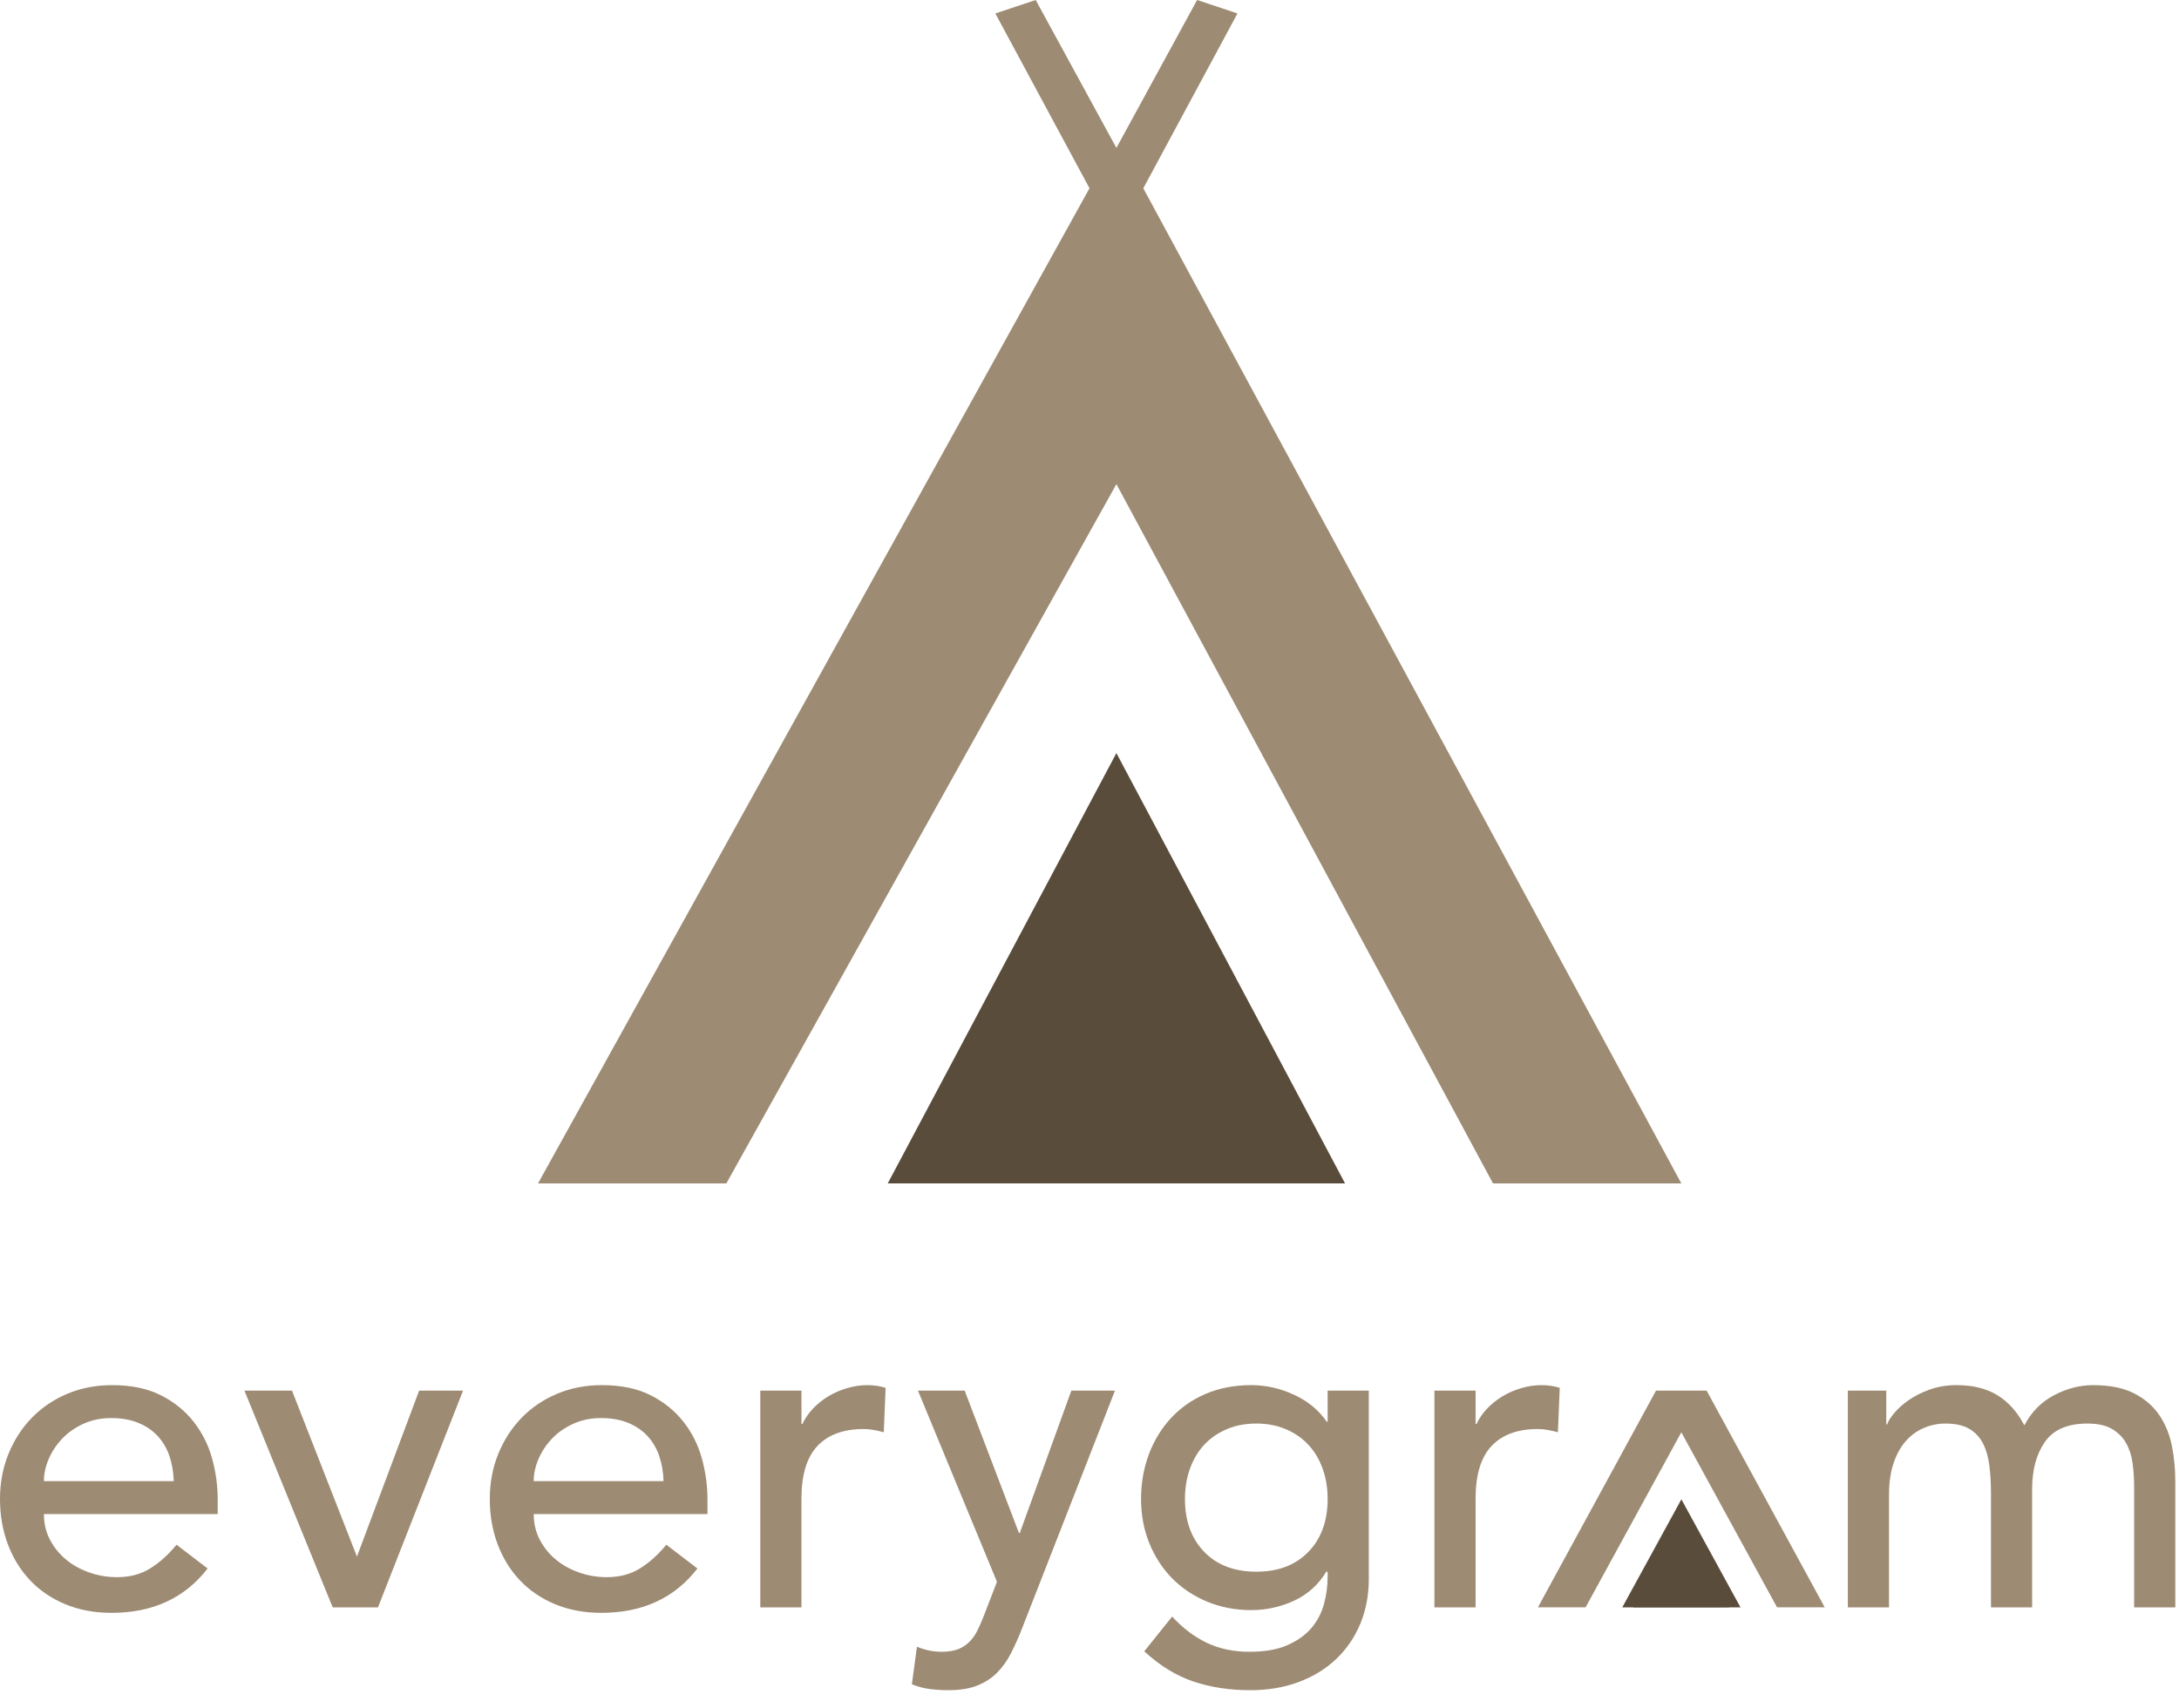
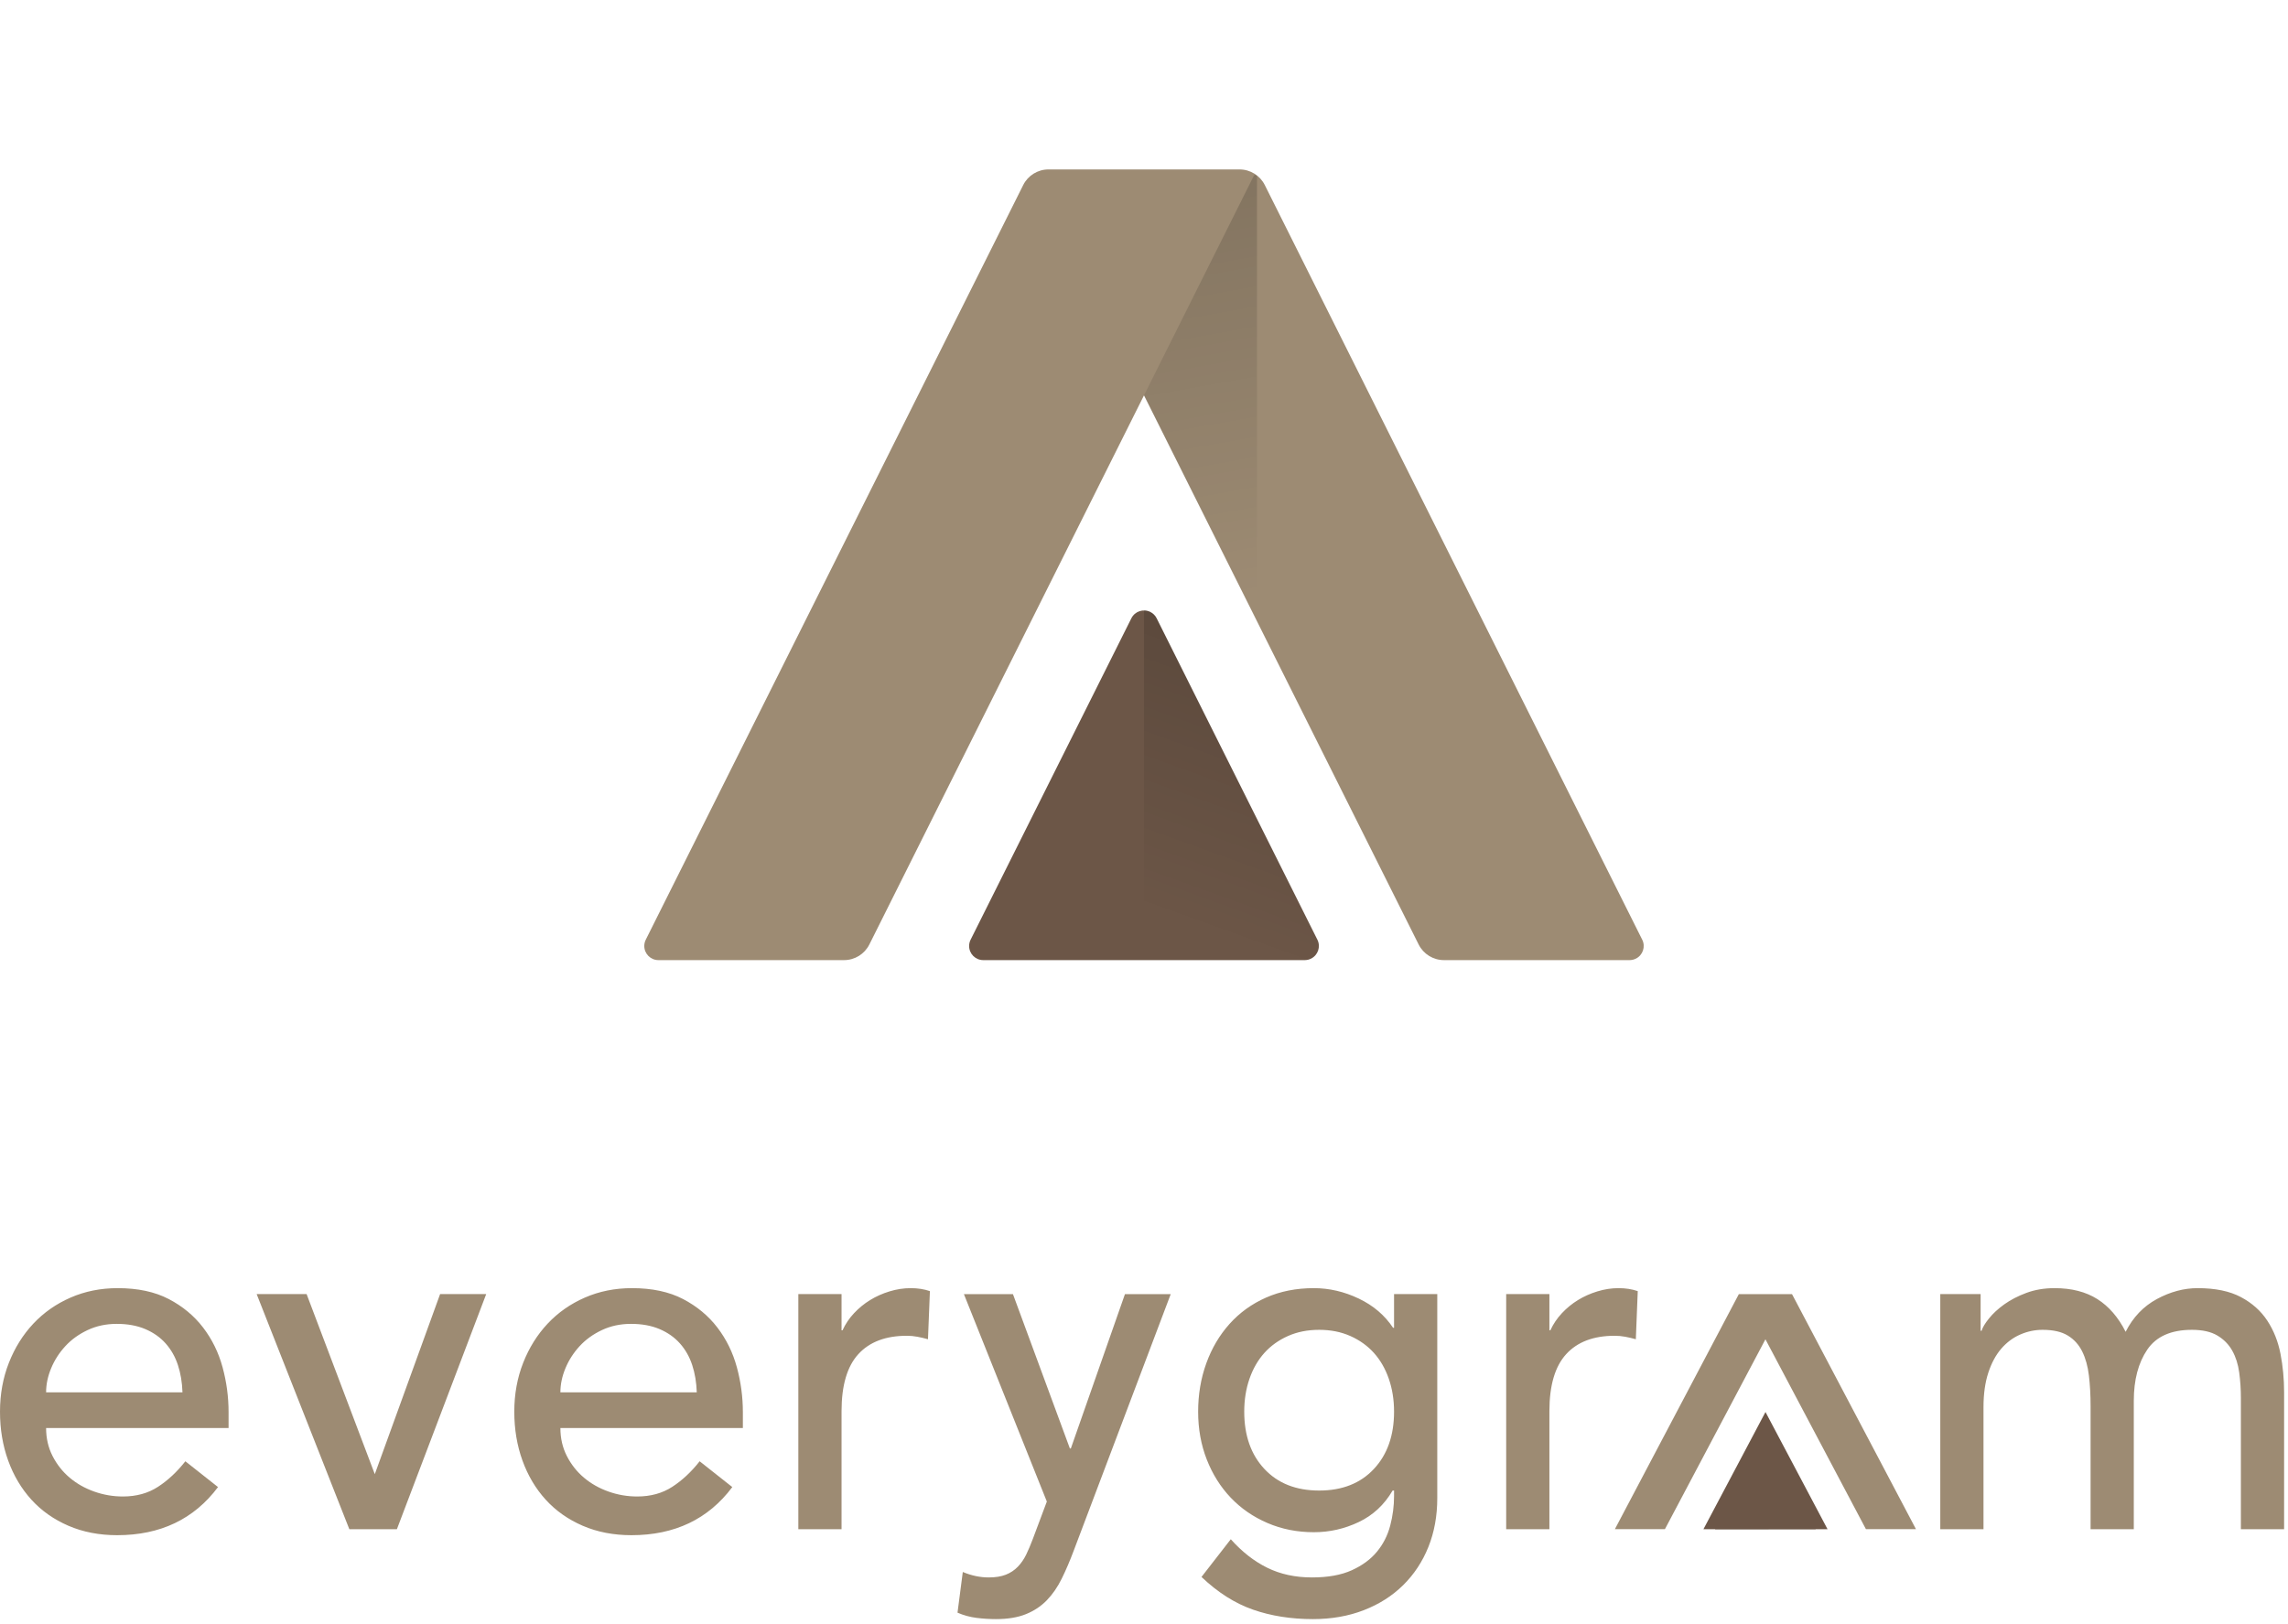
- <svg xmlns="http://www.w3.org/2000/svg" width="162" height="127" viewBox="0 0 162 127">
+ <svg xmlns="http://www.w3.org/2000/svg" width="162" height="115" viewBox="0 0 162 115">
+   <defs>
+     <linearGradient id="group-a" x1="71.913%" x2="51.367%" y1="-18.443%" y2="95.603%">
+       <stop offset="0%" stop-opacity=".2" />
+       <stop offset="100%" stop-opacity="0" />
+     </linearGradient>
+     <linearGradient id="group-b" x1="55.478%" x2="50.342%" y1="-18.443%" y2="95.603%">
+       <stop offset="0%" stop-opacity=".2" />
+       <stop offset="100%" stop-opacity="0" />
+     </linearGradient>
+   </defs>
  <g fill="none" fill-rule="evenodd">
-     <g transform="translate(0 103)">
-       <g transform="translate(114.34 .41)">
-         <polygon fill="#9D8B73" points="21.319 0 12.542 16.11 8.777 16.11 0 0 3.543 0 10.66 13.014 17.776 0" transform="matrix(1 0 0 -1 0 16.11)" />
-         <path fill="#594C3B" d="M10.657,9.59 L14.222,16.109 L7.093,16.111 L10.657,9.59 Z" />
-         <path fill="#594C3B" d="M10.664,8.08 L15.059,16.114 L6.27,16.114 L10.664,8.08 Z" />
+     <g transform="translate(0 84)">
+       <path fill="#9D8B73" d="M8.296 24.73C11.356 24.73 13.736 23.594 15.436 21.322L15.436 21.322 13.124 19.495C12.535 20.244 11.889 20.848 11.186 21.304 10.483 21.761 9.656 21.989 8.704 21.989 8.001 21.989 7.321 21.872 6.664 21.638 6.007 21.404 5.429 21.076 4.93 20.654 4.431 20.233 4.029 19.723 3.723 19.126 3.417 18.529 3.264 17.867 3.264 17.141L3.264 17.141 16.184 17.141 16.184 16.017C16.184 14.939 16.042 13.879 15.759 12.837 15.476 11.795 15.017 10.858 14.382 10.026 13.747 9.195 12.937 8.522 11.951 8.006 10.965 7.491 9.758 7.233 8.33 7.233 7.129 7.233 6.018 7.456 4.998 7.901 3.978 8.346 3.1 8.961 2.363 9.745 1.626 10.53 1.048 11.455.629 12.521.21 13.587 0 14.74 0 15.982 0 17.223.193 18.376.578 19.442.963 20.508 1.513 21.433 2.227 22.218 2.941 23.002 3.814 23.617 4.845 24.062 5.876 24.507 7.027 24.73 8.296 24.73zM12.92 14.611L3.264 14.611C3.264 14.049 3.383 13.481 3.621 12.907 3.859 12.334 4.193 11.812 4.624 11.344 5.055 10.875 5.582 10.495 6.205 10.202 6.828 9.909 7.514 9.763 8.262 9.763 9.033 9.763 9.707 9.886 10.285 10.132 10.863 10.378 11.345 10.717 11.73 11.151 12.115 11.584 12.404 12.093 12.597 12.679 12.79 13.265 12.897 13.909 12.92 14.611L12.92 14.611zM28.101 24.308L34.425 7.655 31.161 7.655 26.537 20.408 21.709 7.655 18.173 7.655 24.735 24.308 28.101 24.308zM44.71 24.73C47.77 24.73 50.15 23.594 51.85 21.322L51.85 21.322 49.538 19.495C48.949 20.244 48.303 20.848 47.6 21.304 46.897 21.761 46.07 21.989 45.118 21.989 44.415 21.989 43.735 21.872 43.078 21.638 42.421 21.404 41.843 21.076 41.344 20.654 40.845 20.233 40.443 19.723 40.137 19.126 39.831 18.529 39.678 17.867 39.678 17.141L39.678 17.141 52.598 17.141 52.598 16.017C52.598 14.939 52.456 13.879 52.173 12.837 51.89 11.795 51.431 10.858 50.796 10.026 50.161 9.195 49.351 8.522 48.365 8.006 47.379 7.491 46.172 7.233 44.744 7.233 43.543 7.233 42.432 7.456 41.412 7.901 40.392 8.346 39.514 8.961 38.777 9.745 38.04 10.53 37.462 11.455 37.043 12.521 36.624 13.587 36.414 14.74 36.414 15.982 36.414 17.223 36.607 18.376 36.992 19.442 37.377 20.508 37.927 21.433 38.641 22.218 39.355 23.002 40.228 23.617 41.259 24.062 42.29 24.507 43.441 24.73 44.71 24.73zM49.334 14.611L39.678 14.611C39.678 14.049 39.797 13.481 40.035 12.907 40.273 12.334 40.607 11.812 41.038 11.344 41.469 10.875 41.996 10.495 42.619 10.202 43.242 9.909 43.928 9.763 44.676 9.763 45.447 9.763 46.121 9.886 46.699 10.132 47.277 10.378 47.759 10.717 48.144 11.151 48.529 11.584 48.818 12.093 49.011 12.679 49.204 13.265 49.311 13.909 49.334 14.611L49.334 14.611zM59.585 24.308L59.585 15.946C59.585 14.119 59.982 12.773 60.775 11.906 61.568 11.039 62.713 10.606 64.209 10.606 64.458 10.606 64.708 10.63 64.957 10.676 65.206 10.723 65.456 10.782 65.705 10.852L65.705 10.852 65.841 7.444C65.433 7.304 64.98 7.233 64.481 7.233 63.982 7.233 63.484 7.309 62.985 7.462 62.486 7.614 62.027 7.819 61.608 8.077 61.189 8.334 60.809 8.645 60.469 9.008 60.129 9.371 59.857 9.775 59.653 10.22L59.653 10.22 59.585 10.22 59.585 7.655 56.525 7.655 56.525 24.308 59.585 24.308zM82.892 7.657L76.024 25.825C75.752 26.551 75.469 27.213 75.174 27.81 74.879 28.407 74.528 28.917 74.12 29.338 73.712 29.76 73.219 30.088 72.641 30.322 72.063 30.556 71.355 30.673 70.516 30.673 70.063 30.673 69.604 30.644 69.139 30.586 68.674 30.527 68.227 30.404 67.796 30.217L67.796 30.217 68.17 27.336C68.782 27.593 69.394 27.722 70.006 27.722 70.482 27.722 70.884 27.658 71.213 27.529 71.542 27.4 71.825 27.213 72.063 26.967 72.301 26.721 72.499 26.434 72.658 26.106 72.817 25.778 72.975 25.403 73.134 24.982L73.134 24.982 74.12 22.347 72.445 18.157 68.249 7.657 71.721 7.657 75.752 18.588 75.82 18.588 79.651 7.657 82.892 7.657zM92.959 30.673C94.274 30.673 95.475 30.463 96.563 30.041 97.651 29.619 98.58 29.028 99.351 28.267 100.122 27.506 100.717 26.604 101.136 25.562 101.555 24.519 101.765 23.366 101.765 22.101L101.765 7.655 98.705 7.655 98.705 10.044 98.637 10.044C98.048 9.154 97.237 8.463 96.206 7.971 95.175 7.479 94.115 7.233 93.027 7.233 91.78 7.233 90.653 7.456 89.644 7.901 88.635 8.346 87.774 8.967 87.06 9.763 86.346 10.559 85.796 11.49 85.411 12.556 85.026 13.622 84.833 14.764 84.833 15.982 84.833 17.199 85.037 18.33 85.445 19.372 85.853 20.414 86.42 21.316 87.145 22.077 87.87 22.838 88.737 23.436 89.746 23.869 90.755 24.302 91.848 24.519 93.027 24.519 94.138 24.519 95.197 24.279 96.206 23.799 97.215 23.319 98.014 22.575 98.603 21.568L98.705 21.568 98.705 21.96C98.705 22.663 98.614 23.36 98.433 24.051 98.252 24.742 97.94 25.357 97.498 25.895 97.056 26.434 96.461 26.873 95.713 27.213 94.965 27.552 94.024 27.722 92.891 27.722 91.712 27.722 90.658 27.494 89.729 27.037 88.8 26.58 87.938 25.907 87.145 25.017L85.071 27.687C86.227 28.788 87.445 29.561 88.726 30.006 90.007 30.451 91.418 30.673 92.959 30.673zM93.401 21.568C91.769 21.568 90.477 21.058 89.525 20.039 88.573 19.021 88.097 17.668 88.097 15.982 88.097 15.138 88.222 14.36 88.471 13.645 88.72 12.931 89.072 12.322 89.525 11.818 89.978 11.315 90.534 10.916 91.191 10.624 91.848 10.331 92.585 10.185 93.401 10.185 94.217 10.185 94.954 10.331 95.611 10.624 96.268 10.916 96.824 11.315 97.277 11.818 97.73 12.322 98.082 12.931 98.331 13.645 98.58 14.36 98.705 15.138 98.705 15.982 98.705 17.668 98.229 19.021 97.277 20.039 96.325 21.058 95.033 21.568 93.401 21.568zM140.44 24.308L140.44 15.665C140.44 14.728 140.553 13.915 140.78 13.224 141.007 12.533 141.313 11.965 141.698 11.52 142.083 11.075 142.531 10.741 143.041 10.518 143.551 10.296 144.078 10.185 144.622 10.185 145.37 10.185 145.965 10.319 146.407 10.589 146.849 10.858 147.189 11.233 147.427 11.713 147.665 12.193 147.824 12.761 147.903 13.417 147.982 14.073 148.022 14.799 148.022 15.595L148.022 24.308 151.082 24.308 151.082 15.209C151.082 13.733 151.399 12.527 152.034 11.59 152.669 10.653 153.723 10.185 155.196 10.185 155.944 10.185 156.545 10.319 156.998 10.589 157.451 10.858 157.803 11.215 158.052 11.66 158.301 12.105 158.466 12.62 158.545 13.206 158.624 13.792 158.664 14.401 158.664 15.033L158.664 24.308 161.724 24.308 161.724 14.611C161.724 13.674 161.639 12.767 161.469 11.889 161.299 11.01 160.987 10.226 160.534 9.535 160.081 8.844 159.457 8.287 158.664 7.866 157.871 7.444 156.851 7.233 155.604 7.233 154.629 7.233 153.666 7.491 152.714 8.006 151.762 8.522 151.025 9.294 150.504 10.325 149.983 9.294 149.314 8.522 148.498 8.006 147.682 7.491 146.673 7.233 145.472 7.233 144.747 7.233 144.084 7.345 143.483 7.567 142.882 7.79 142.361 8.059 141.919 8.375 141.477 8.691 141.114 9.025 140.831 9.376 140.548 9.728 140.372 10.021 140.304 10.255L140.236 10.255 140.236 7.655 137.38 7.655 137.38 24.308 140.44 24.308zM109.704 24.308L109.704 15.946C109.704 14.119 110.101 12.773 110.894 11.906 111.687 11.039 112.832 10.606 114.328 10.606 114.577 10.606 114.827 10.63 115.076 10.676 115.325 10.723 115.575 10.782 115.824 10.852L115.824 10.852 115.96 7.444C115.552 7.304 115.099 7.233 114.6 7.233 114.101 7.233 113.603 7.309 113.104 7.462 112.605 7.614 112.146 7.819 111.727 8.077 111.308 8.334 110.928 8.645 110.588 9.008 110.248 9.371 109.976 9.775 109.772 10.22L109.772 10.22 109.704 10.22 109.704 7.655 106.644 7.655 106.644 24.308 109.704 24.308z" />
+       <g transform="translate(114.34 7.657)">
+         <polygon fill="#9D8B73" points="21.319 0 12.542 16.647 8.777 16.647 0 0 3.543 0 10.66 13.448 17.776 0" transform="matrix(1 0 0 -1 0 16.647)" />
+         <path fill="#594C3B" d="M10.657,9.91 L14.223,16.647 L7.093,16.648 L10.657,9.91 Z" />
+         <path fill="#6C5647" d="M10.664,8.349 L15.058,16.65 L6.27,16.65 L10.664,8.349 Z" />
      </g>
-       <path fill="#9D8B73" d="M8.296 16.932C11.356 16.932 13.736 15.833 15.436 13.634L15.436 13.634 13.124 11.866C12.535 12.591 11.889 13.175 11.186 13.617 10.483 14.059 9.656 14.28 8.704 14.28 8.001 14.28 7.321 14.167 6.664 13.94 6.007 13.713 5.429 13.396 4.93 12.988 4.431 12.58 4.029 12.087 3.723 11.509 3.417 10.931 3.264 10.291 3.264 9.588L3.264 9.588 16.184 9.588 16.184 8.5C16.184 7.457 16.042 6.432 15.759 5.423 15.476 4.414 15.017 3.508 14.382 2.703 13.747 1.898 12.937 1.247 11.951.748 10.965.249 9.758 1.91846539e-13 8.33 1.91846539e-13 7.129 1.91846539e-13 6.018.215 4.998.646 3.978 1.077 3.1 1.672 2.363 2.431 1.626 3.19 1.048 4.086.629 5.117.21 6.148 7.10542736e-15 7.265 7.10542736e-15 8.466 7.10542736e-15 9.667.193 10.784.578 11.815.963 12.846 1.513 13.742 2.227 14.501 2.941 15.26 3.814 15.855 4.845 16.286 5.876 16.717 7.027 16.932 8.296 16.932zM12.92 7.14L3.264 7.14C3.264 6.596 3.383 6.046 3.621 5.491 3.859 4.936 4.193 4.431 4.624 3.978 5.055 3.525 5.582 3.156 6.205 2.873 6.828 2.59 7.514 2.448 8.262 2.448 9.033 2.448 9.707 2.567 10.285 2.805 10.863 3.043 11.345 3.372 11.73 3.791 12.115 4.21 12.404 4.703 12.597 5.27 12.79 5.837 12.897 6.46 12.92 7.14L12.92 7.14zM28.101 16.524L34.425.408 31.161.408 26.537 12.75 21.709.408 18.173.408 24.735 16.524 28.101 16.524zM44.71 16.932C47.77 16.932 50.15 15.833 51.85 13.634L51.85 13.634 49.538 11.866C48.949 12.591 48.303 13.175 47.6 13.617 46.897 14.059 46.07 14.28 45.118 14.28 44.415 14.28 43.735 14.167 43.078 13.94 42.421 13.713 41.843 13.396 41.344 12.988 40.845 12.58 40.443 12.087 40.137 11.509 39.831 10.931 39.678 10.291 39.678 9.588L39.678 9.588 52.598 9.588 52.598 8.5C52.598 7.457 52.456 6.432 52.173 5.423 51.89 4.414 51.431 3.508 50.796 2.703 50.161 1.898 49.351 1.247 48.365.748 47.379.249 46.172 1.91846539e-13 44.744 1.91846539e-13 43.543 1.91846539e-13 42.432.215 41.412.646 40.392 1.077 39.514 1.672 38.777 2.431 38.04 3.19 37.462 4.086 37.043 5.117 36.624 6.148 36.414 7.265 36.414 8.466 36.414 9.667 36.607 10.784 36.992 11.815 37.377 12.846 37.927 13.742 38.641 14.501 39.355 15.26 40.228 15.855 41.259 16.286 42.29 16.717 43.441 16.932 44.71 16.932zM49.334 7.14L39.678 7.14C39.678 6.596 39.797 6.046 40.035 5.491 40.273 4.936 40.607 4.431 41.038 3.978 41.469 3.525 41.996 3.156 42.619 2.873 43.242 2.59 43.928 2.448 44.676 2.448 45.447 2.448 46.121 2.567 46.699 2.805 47.277 3.043 47.759 3.372 48.144 3.791 48.529 4.21 48.818 4.703 49.011 5.27 49.204 5.837 49.311 6.46 49.334 7.14L49.334 7.14zM59.585 16.524L59.585 8.432C59.585 6.664 59.982 5.361 60.775 4.522 61.568 3.683 62.713 3.264 64.209 3.264 64.458 3.264 64.708 3.287 64.957 3.332 65.206 3.377 65.456 3.434 65.705 3.502L65.705 3.502 65.841.204C65.433.068 64.98 1.91846539e-13 64.481 1.91846539e-13 63.982 1.91846539e-13 63.484.074 62.985.221 62.486.368 62.027.567 61.608.816 61.189 1.065 60.809 1.366 60.469 1.717 60.129 2.068 59.857 2.459 59.653 2.89L59.653 2.89 59.585 2.89 59.585.408 56.525.408 56.525 16.524 59.585 16.524zM82.892.41L76.024 17.992C75.752 18.695 75.469 19.335 75.174 19.913 74.879 20.491 74.528 20.984 74.12 21.392 73.712 21.8 73.219 22.117 72.641 22.344 72.063 22.571 71.355 22.684 70.516 22.684 70.063 22.684 69.604 22.656 69.139 22.599 68.674 22.542 68.227 22.423 67.796 22.242L67.796 22.242 68.17 19.454C68.782 19.703 69.394 19.828 70.006 19.828 70.482 19.828 70.884 19.766 71.213 19.641 71.542 19.516 71.825 19.335 72.063 19.097 72.301 18.859 72.499 18.581 72.658 18.264 72.817 17.947 72.975 17.584 73.134 17.176L73.134 17.176 74.12 14.626 73.283 12.599 72.445 10.572 68.248.41 71.72.41 75.752 10.988 75.82 10.988 79.651.41 82.892.41zM92.959 22.684C94.274 22.684 95.475 22.48 96.563 22.072 97.651 21.664 98.58 21.092 99.351 20.355 100.122 19.618 100.717 18.746 101.136 17.737 101.555 16.728 101.765 15.612 101.765 14.388L101.765.408 98.705.408 98.705 2.72 98.637 2.72C98.048 1.859 97.237 1.19 96.206.714 95.175.238 94.115 5.73763259e-13 93.027 5.73763259e-13 91.78 5.73763259e-13 90.653.215 89.644.646 88.635 1.077 87.774 1.677 87.06 2.448 86.346 3.219 85.796 4.12 85.411 5.151 85.026 6.182 84.833 7.287 84.833 8.466 84.833 9.645 85.037 10.738 85.445 11.747 85.853 12.756 86.42 13.628 87.145 14.365 87.87 15.102 88.737 15.68 89.746 16.099 90.755 16.518 91.848 16.728 93.027 16.728 94.138 16.728 95.197 16.496 96.206 16.031 97.215 15.566 98.014 14.847 98.603 13.872L98.705 13.872 98.705 14.252C98.705 14.932 98.614 15.606 98.433 16.275 98.252 16.944 97.94 17.539 97.498 18.06 97.056 18.581 96.461 19.006 95.713 19.335 94.965 19.664 94.024 19.828 92.891 19.828 91.712 19.828 90.658 19.607 89.729 19.165 88.8 18.723 87.938 18.071 87.145 17.21L85.071 19.794C86.227 20.859 87.445 21.607 88.726 22.038 90.007 22.469 91.418 22.684 92.959 22.684zM93.401 13.872C91.769 13.872 90.477 13.379 89.525 12.393 88.573 11.407 88.097 10.098 88.097 8.466 88.097 7.65 88.222 6.896 88.471 6.205 88.72 5.514 89.072 4.924 89.525 4.437 89.978 3.95 90.534 3.564 91.191 3.281 91.848 2.998 92.585 2.856 93.401 2.856 94.217 2.856 94.954 2.998 95.611 3.281 96.268 3.564 96.824 3.95 97.277 4.437 97.73 4.924 98.082 5.514 98.331 6.205 98.58 6.896 98.705 7.65 98.705 8.466 98.705 10.098 98.229 11.407 97.277 12.393 96.325 13.379 95.033 13.872 93.401 13.872zM140.44 16.524L140.44 8.16C140.44 7.253 140.553 6.466 140.78 5.797 141.007 5.128 141.313 4.579 141.698 4.148 142.083 3.717 142.531 3.394 143.041 3.179 143.551 2.964 144.078 2.856 144.622 2.856 145.37 2.856 145.965 2.986 146.407 3.247 146.849 3.508 147.189 3.87 147.427 4.335 147.665 4.8 147.824 5.349 147.903 5.984 147.982 6.619 148.022 7.321 148.022 8.092L148.022 16.524 151.082 16.524 151.082 7.718C151.082 6.29 151.399 5.123 152.034 4.216 152.669 3.309 153.723 2.856 155.196 2.856 155.944 2.856 156.545 2.986 156.998 3.247 157.451 3.508 157.803 3.853 158.052 4.284 158.301 4.715 158.466 5.213 158.545 5.78 158.624 6.347 158.664 6.936 158.664 7.548L158.664 16.524 161.724 16.524 161.724 7.14C161.724 6.233 161.639 5.355 161.469 4.505 161.299 3.655 160.987 2.896 160.534 2.227 160.081 1.558 159.457 1.02 158.664.612 157.871.204 156.851-4.52970994e-13 155.604-4.52970994e-13 154.629-4.52970994e-13 153.666.249 152.714.748 151.762 1.247 151.025 1.995 150.504 2.992 149.983 1.995 149.314 1.247 148.498.748 147.682.249 146.673-4.52970994e-13 145.472-4.52970994e-13 144.747-4.52970994e-13 144.084.108 143.483.323 142.882.538 142.361.799 141.919 1.105 141.477 1.411 141.114 1.734 140.831 2.074 140.548 2.414 140.372 2.697 140.304 2.924L140.236 2.924 140.236.408 137.38.408 137.38 16.524 140.44 16.524zM109.704 16.524L109.704 8.432C109.704 6.664 110.101 5.361 110.894 4.522 111.687 3.683 112.832 3.264 114.328 3.264 114.577 3.264 114.827 3.287 115.076 3.332 115.325 3.377 115.575 3.434 115.824 3.502L115.824 3.502 115.96.204C115.552.068 115.099-4.52970994e-13 114.6-4.52970994e-13 114.101-4.52970994e-13 113.603.074 113.104.221 112.605.368 112.146.567 111.727.816 111.308 1.065 110.928 1.366 110.588 1.717 110.248 2.068 109.976 2.459 109.772 2.89L109.772 2.89 109.704 2.89 109.704.408 106.644.408 106.644 16.524 109.704 16.524z" />
    </g>
-     <g transform="translate(40)">
-       <polygon fill="#9D8B73" points="49 0 52 1 45 14 85 88 71 88 43 36 14 88 0 88 41 14 34 1 37 0 43 11" />
-       <polygon fill="#594C3B" points="43 56 60 88 26 88" />
+     <g transform="translate(45 12)">
+       <path fill="#6C5647" d="M36.894,31.789 L48.276,54.553 C48.523,55.047 48.323,55.647 47.829,55.894 C47.69,55.964 47.537,56 47.382,56 L24.618,56 C24.066,56 23.618,55.552 23.618,55 C23.618,54.845 23.654,54.692 23.724,54.553 L35.106,31.789 C35.353,31.295 35.953,31.095 36.447,31.342 C36.641,31.438 36.798,31.595 36.894,31.789 Z" />
+       <path fill="url(#group-a)" d="M36.447,31.342 C36.641,31.438 36.798,31.595 36.894,31.789 L48.276,54.553 C48.523,55.047 48.323,55.647 47.829,55.894 C47.69,55.964 47.537,56 47.382,56 L36,56 L36,31.236 C36.151,31.236 36.303,31.27 36.447,31.342 Z" />
+       <path fill="#9D8B73" d="M44.553,1.106 L71.276,54.553 C71.523,55.047 71.323,55.647 70.829,55.894 C70.69,55.964 70.537,56 70.382,56 L57.236,56 C56.479,56 55.786,55.572 55.447,54.894 L36,16 L36,16 L16.553,54.894 C16.214,55.572 15.521,56 14.764,56 L1.618,56 C1.066,56 0.618,55.552 0.618,55 C0.618,54.845 0.654,54.692 0.724,54.553 L27.447,1.106 C27.786,0.428 28.479,-3.42695613e-15 29.236,0 L42.764,0 C43.521,2.55217875e-15 44.214,0.428 44.553,1.106 Z" />
+       <path fill="url(#group-b)" d="M36.227,0.455 L44,16 L44,16 L36,32 L36,0.508 C36,0.442 36.054,0.388 36.12,0.388 C36.165,0.388 36.207,0.414 36.227,0.455 Z" transform="matrix(-1 0 0 1 80 0)" />
    </g>
  </g>
</svg>
